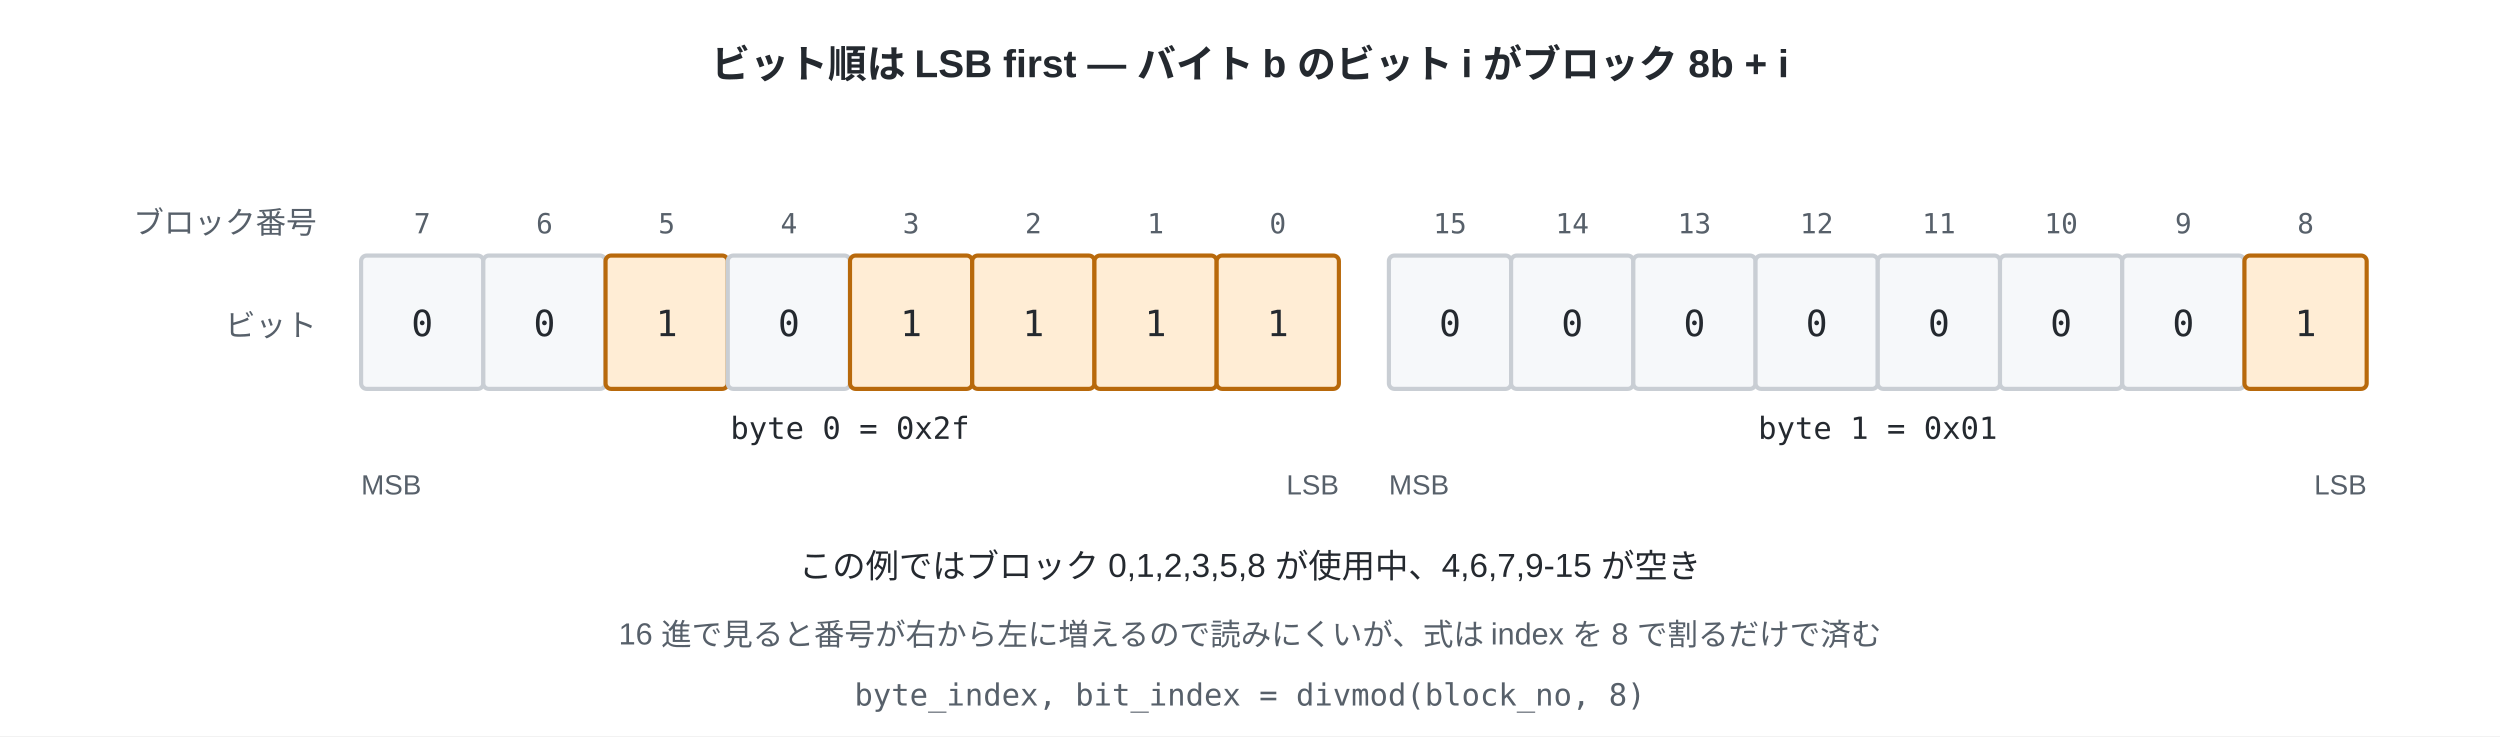
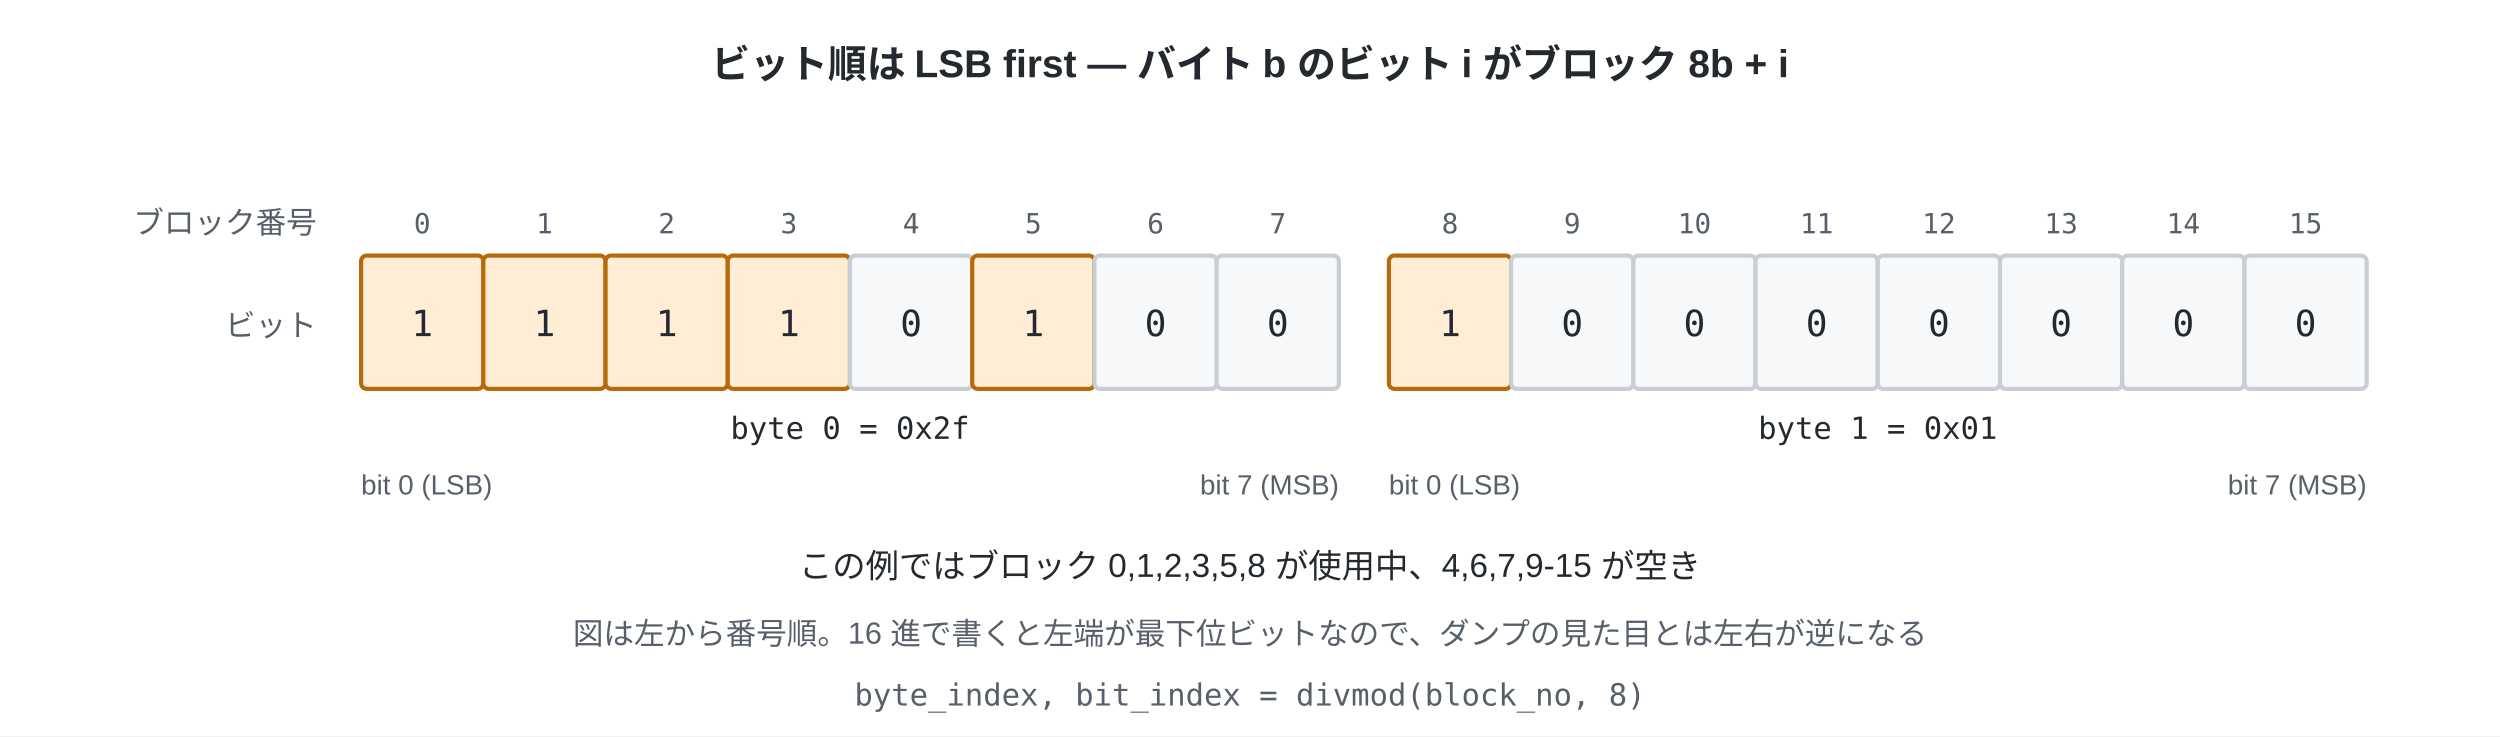
<svg xmlns="http://www.w3.org/2000/svg" width="900" height="265" viewBox="0 0 900 265" role="img" font-family="Helvetica Neue, Arial, Hiragino Sans, Noto Sans JP, sans-serif">
  <rect x="0" y="0" width="900" height="265" fill="#ffffff" />
  <defs>
    <marker id="a" viewBox="0 0 10 10" refX="9" refY="5" markerWidth="7" markerHeight="7" orient="auto-start-reverse">
      <path d="M 0 0 L 10 5 L 0 10 z" fill="#57606a" />
    </marker>
  </defs>
  <text x="450.0" y="28" font-size="14" fill="#24292f" text-anchor="middle" font-family="Helvetica Neue, Arial, Hiragino Sans, Noto Sans JP, sans-serif" font-weight="bold">ビット順は LSB first — バイト b のビット i がブロック 8b + i</text>
-   <rect x="130" y="92" width="44" height="48" rx="2" fill="#f6f8fa" stroke="#c9ced4" stroke-width="1.5" />
-   <text x="152.0" y="121.0" font-size="13" fill="#24292f" text-anchor="middle" font-family="SFMono-Regular, Menlo, Consolas, monospace" font-weight="normal">0</text>
-   <text x="152.0" y="84" font-size="10" fill="#57606a" text-anchor="middle" font-family="SFMono-Regular, Menlo, Consolas, monospace" font-weight="normal">7</text>
-   <rect x="174" y="92" width="44" height="48" rx="2" fill="#f6f8fa" stroke="#c9ced4" stroke-width="1.5" />
-   <text x="196.0" y="121.0" font-size="13" fill="#24292f" text-anchor="middle" font-family="SFMono-Regular, Menlo, Consolas, monospace" font-weight="normal">0</text>
-   <text x="196.0" y="84" font-size="10" fill="#57606a" text-anchor="middle" font-family="SFMono-Regular, Menlo, Consolas, monospace" font-weight="normal">6</text>
+   <rect x="130" y="92" width="44" height="48" rx="2" fill="#ffedd5" stroke="#b8690b" stroke-width="1.5" />
+   <text x="152.0" y="121.0" font-size="13" fill="#24292f" text-anchor="middle" font-family="SFMono-Regular, Menlo, Consolas, monospace" font-weight="normal">1</text>
+   <text x="152.0" y="84" font-size="10" fill="#57606a" text-anchor="middle" font-family="SFMono-Regular, Menlo, Consolas, monospace" font-weight="normal">0</text>
+   <rect x="174" y="92" width="44" height="48" rx="2" fill="#ffedd5" stroke="#b8690b" stroke-width="1.5" />
+   <text x="196.0" y="121.0" font-size="13" fill="#24292f" text-anchor="middle" font-family="SFMono-Regular, Menlo, Consolas, monospace" font-weight="normal">1</text>
+   <text x="196.0" y="84" font-size="10" fill="#57606a" text-anchor="middle" font-family="SFMono-Regular, Menlo, Consolas, monospace" font-weight="normal">1</text>
  <rect x="218" y="92" width="44" height="48" rx="2" fill="#ffedd5" stroke="#b8690b" stroke-width="1.5" />
  <text x="240.0" y="121.0" font-size="13" fill="#24292f" text-anchor="middle" font-family="SFMono-Regular, Menlo, Consolas, monospace" font-weight="normal">1</text>
-   <text x="240.0" y="84" font-size="10" fill="#57606a" text-anchor="middle" font-family="SFMono-Regular, Menlo, Consolas, monospace" font-weight="normal">5</text>
-   <rect x="262" y="92" width="44" height="48" rx="2" fill="#f6f8fa" stroke="#c9ced4" stroke-width="1.5" />
-   <text x="284.0" y="121.0" font-size="13" fill="#24292f" text-anchor="middle" font-family="SFMono-Regular, Menlo, Consolas, monospace" font-weight="normal">0</text>
-   <text x="284.0" y="84" font-size="10" fill="#57606a" text-anchor="middle" font-family="SFMono-Regular, Menlo, Consolas, monospace" font-weight="normal">4</text>
-   <rect x="306" y="92" width="44" height="48" rx="2" fill="#ffedd5" stroke="#b8690b" stroke-width="1.5" />
-   <text x="328.0" y="121.0" font-size="13" fill="#24292f" text-anchor="middle" font-family="SFMono-Regular, Menlo, Consolas, monospace" font-weight="normal">1</text>
-   <text x="328.0" y="84" font-size="10" fill="#57606a" text-anchor="middle" font-family="SFMono-Regular, Menlo, Consolas, monospace" font-weight="normal">3</text>
+   <text x="240.0" y="84" font-size="10" fill="#57606a" text-anchor="middle" font-family="SFMono-Regular, Menlo, Consolas, monospace" font-weight="normal">2</text>
+   <rect x="262" y="92" width="44" height="48" rx="2" fill="#ffedd5" stroke="#b8690b" stroke-width="1.5" />
+   <text x="284.0" y="121.0" font-size="13" fill="#24292f" text-anchor="middle" font-family="SFMono-Regular, Menlo, Consolas, monospace" font-weight="normal">1</text>
+   <text x="284.0" y="84" font-size="10" fill="#57606a" text-anchor="middle" font-family="SFMono-Regular, Menlo, Consolas, monospace" font-weight="normal">3</text>
+   <rect x="306" y="92" width="44" height="48" rx="2" fill="#f6f8fa" stroke="#c9ced4" stroke-width="1.5" />
+   <text x="328.0" y="121.0" font-size="13" fill="#24292f" text-anchor="middle" font-family="SFMono-Regular, Menlo, Consolas, monospace" font-weight="normal">0</text>
+   <text x="328.0" y="84" font-size="10" fill="#57606a" text-anchor="middle" font-family="SFMono-Regular, Menlo, Consolas, monospace" font-weight="normal">4</text>
  <rect x="350" y="92" width="44" height="48" rx="2" fill="#ffedd5" stroke="#b8690b" stroke-width="1.5" />
  <text x="372.0" y="121.0" font-size="13" fill="#24292f" text-anchor="middle" font-family="SFMono-Regular, Menlo, Consolas, monospace" font-weight="normal">1</text>
-   <text x="372.0" y="84" font-size="10" fill="#57606a" text-anchor="middle" font-family="SFMono-Regular, Menlo, Consolas, monospace" font-weight="normal">2</text>
-   <rect x="394" y="92" width="44" height="48" rx="2" fill="#ffedd5" stroke="#b8690b" stroke-width="1.5" />
-   <text x="416.0" y="121.0" font-size="13" fill="#24292f" text-anchor="middle" font-family="SFMono-Regular, Menlo, Consolas, monospace" font-weight="normal">1</text>
-   <text x="416.0" y="84" font-size="10" fill="#57606a" text-anchor="middle" font-family="SFMono-Regular, Menlo, Consolas, monospace" font-weight="normal">1</text>
-   <rect x="438" y="92" width="44" height="48" rx="2" fill="#ffedd5" stroke="#b8690b" stroke-width="1.5" />
-   <text x="460.0" y="121.0" font-size="13" fill="#24292f" text-anchor="middle" font-family="SFMono-Regular, Menlo, Consolas, monospace" font-weight="normal">1</text>
-   <text x="460.0" y="84" font-size="10" fill="#57606a" text-anchor="middle" font-family="SFMono-Regular, Menlo, Consolas, monospace" font-weight="normal">0</text>
+   <text x="372.0" y="84" font-size="10" fill="#57606a" text-anchor="middle" font-family="SFMono-Regular, Menlo, Consolas, monospace" font-weight="normal">5</text>
+   <rect x="394" y="92" width="44" height="48" rx="2" fill="#f6f8fa" stroke="#c9ced4" stroke-width="1.5" />
+   <text x="416.0" y="121.0" font-size="13" fill="#24292f" text-anchor="middle" font-family="SFMono-Regular, Menlo, Consolas, monospace" font-weight="normal">0</text>
+   <text x="416.0" y="84" font-size="10" fill="#57606a" text-anchor="middle" font-family="SFMono-Regular, Menlo, Consolas, monospace" font-weight="normal">6</text>
+   <rect x="438" y="92" width="44" height="48" rx="2" fill="#f6f8fa" stroke="#c9ced4" stroke-width="1.5" />
+   <text x="460.0" y="121.0" font-size="13" fill="#24292f" text-anchor="middle" font-family="SFMono-Regular, Menlo, Consolas, monospace" font-weight="normal">0</text>
+   <text x="460.0" y="84" font-size="10" fill="#57606a" text-anchor="middle" font-family="SFMono-Regular, Menlo, Consolas, monospace" font-weight="normal">7</text>
  <text x="306" y="158" font-size="11" fill="#24292f" text-anchor="middle" font-family="SFMono-Regular, Menlo, Consolas, monospace" font-weight="normal">byte 0 = 0x2f</text>
-   <rect x="500" y="92" width="44" height="48" rx="2" fill="#f6f8fa" stroke="#c9ced4" stroke-width="1.5" />
-   <text x="522.0" y="121.0" font-size="13" fill="#24292f" text-anchor="middle" font-family="SFMono-Regular, Menlo, Consolas, monospace" font-weight="normal">0</text>
-   <text x="522.0" y="84" font-size="10" fill="#57606a" text-anchor="middle" font-family="SFMono-Regular, Menlo, Consolas, monospace" font-weight="normal">15</text>
+   <rect x="500" y="92" width="44" height="48" rx="2" fill="#ffedd5" stroke="#b8690b" stroke-width="1.5" />
+   <text x="522.0" y="121.0" font-size="13" fill="#24292f" text-anchor="middle" font-family="SFMono-Regular, Menlo, Consolas, monospace" font-weight="normal">1</text>
+   <text x="522.0" y="84" font-size="10" fill="#57606a" text-anchor="middle" font-family="SFMono-Regular, Menlo, Consolas, monospace" font-weight="normal">8</text>
  <rect x="544" y="92" width="44" height="48" rx="2" fill="#f6f8fa" stroke="#c9ced4" stroke-width="1.5" />
  <text x="566.0" y="121.0" font-size="13" fill="#24292f" text-anchor="middle" font-family="SFMono-Regular, Menlo, Consolas, monospace" font-weight="normal">0</text>
-   <text x="566.0" y="84" font-size="10" fill="#57606a" text-anchor="middle" font-family="SFMono-Regular, Menlo, Consolas, monospace" font-weight="normal">14</text>
+   <text x="566.0" y="84" font-size="10" fill="#57606a" text-anchor="middle" font-family="SFMono-Regular, Menlo, Consolas, monospace" font-weight="normal">9</text>
  <rect x="588" y="92" width="44" height="48" rx="2" fill="#f6f8fa" stroke="#c9ced4" stroke-width="1.5" />
  <text x="610.0" y="121.0" font-size="13" fill="#24292f" text-anchor="middle" font-family="SFMono-Regular, Menlo, Consolas, monospace" font-weight="normal">0</text>
-   <text x="610.0" y="84" font-size="10" fill="#57606a" text-anchor="middle" font-family="SFMono-Regular, Menlo, Consolas, monospace" font-weight="normal">13</text>
+   <text x="610.0" y="84" font-size="10" fill="#57606a" text-anchor="middle" font-family="SFMono-Regular, Menlo, Consolas, monospace" font-weight="normal">10</text>
  <rect x="632" y="92" width="44" height="48" rx="2" fill="#f6f8fa" stroke="#c9ced4" stroke-width="1.5" />
  <text x="654.0" y="121.0" font-size="13" fill="#24292f" text-anchor="middle" font-family="SFMono-Regular, Menlo, Consolas, monospace" font-weight="normal">0</text>
-   <text x="654.0" y="84" font-size="10" fill="#57606a" text-anchor="middle" font-family="SFMono-Regular, Menlo, Consolas, monospace" font-weight="normal">12</text>
+   <text x="654.0" y="84" font-size="10" fill="#57606a" text-anchor="middle" font-family="SFMono-Regular, Menlo, Consolas, monospace" font-weight="normal">11</text>
  <rect x="676" y="92" width="44" height="48" rx="2" fill="#f6f8fa" stroke="#c9ced4" stroke-width="1.5" />
  <text x="698.0" y="121.0" font-size="13" fill="#24292f" text-anchor="middle" font-family="SFMono-Regular, Menlo, Consolas, monospace" font-weight="normal">0</text>
-   <text x="698.0" y="84" font-size="10" fill="#57606a" text-anchor="middle" font-family="SFMono-Regular, Menlo, Consolas, monospace" font-weight="normal">11</text>
+   <text x="698.0" y="84" font-size="10" fill="#57606a" text-anchor="middle" font-family="SFMono-Regular, Menlo, Consolas, monospace" font-weight="normal">12</text>
  <rect x="720" y="92" width="44" height="48" rx="2" fill="#f6f8fa" stroke="#c9ced4" stroke-width="1.5" />
  <text x="742.0" y="121.0" font-size="13" fill="#24292f" text-anchor="middle" font-family="SFMono-Regular, Menlo, Consolas, monospace" font-weight="normal">0</text>
-   <text x="742.0" y="84" font-size="10" fill="#57606a" text-anchor="middle" font-family="SFMono-Regular, Menlo, Consolas, monospace" font-weight="normal">10</text>
+   <text x="742.0" y="84" font-size="10" fill="#57606a" text-anchor="middle" font-family="SFMono-Regular, Menlo, Consolas, monospace" font-weight="normal">13</text>
  <rect x="764" y="92" width="44" height="48" rx="2" fill="#f6f8fa" stroke="#c9ced4" stroke-width="1.5" />
  <text x="786.0" y="121.0" font-size="13" fill="#24292f" text-anchor="middle" font-family="SFMono-Regular, Menlo, Consolas, monospace" font-weight="normal">0</text>
-   <text x="786.0" y="84" font-size="10" fill="#57606a" text-anchor="middle" font-family="SFMono-Regular, Menlo, Consolas, monospace" font-weight="normal">9</text>
-   <rect x="808" y="92" width="44" height="48" rx="2" fill="#ffedd5" stroke="#b8690b" stroke-width="1.5" />
-   <text x="830.0" y="121.0" font-size="13" fill="#24292f" text-anchor="middle" font-family="SFMono-Regular, Menlo, Consolas, monospace" font-weight="normal">1</text>
-   <text x="830.0" y="84" font-size="10" fill="#57606a" text-anchor="middle" font-family="SFMono-Regular, Menlo, Consolas, monospace" font-weight="normal">8</text>
+   <text x="786.0" y="84" font-size="10" fill="#57606a" text-anchor="middle" font-family="SFMono-Regular, Menlo, Consolas, monospace" font-weight="normal">14</text>
+   <rect x="808" y="92" width="44" height="48" rx="2" fill="#f6f8fa" stroke="#c9ced4" stroke-width="1.5" />
+   <text x="830.0" y="121.0" font-size="13" fill="#24292f" text-anchor="middle" font-family="SFMono-Regular, Menlo, Consolas, monospace" font-weight="normal">0</text>
+   <text x="830.0" y="84" font-size="10" fill="#57606a" text-anchor="middle" font-family="SFMono-Regular, Menlo, Consolas, monospace" font-weight="normal">15</text>
  <text x="676" y="158" font-size="11" fill="#24292f" text-anchor="middle" font-family="SFMono-Regular, Menlo, Consolas, monospace" font-weight="normal">byte 1 = 0x01</text>
-   <text x="130" y="178" font-size="10" fill="#57606a" text-anchor="start" font-family="Helvetica Neue, Arial, Hiragino Sans, Noto Sans JP, sans-serif" font-weight="normal">MSB</text>
-   <text x="482" y="178" font-size="10" fill="#57606a" text-anchor="end" font-family="Helvetica Neue, Arial, Hiragino Sans, Noto Sans JP, sans-serif" font-weight="normal">LSB</text>
-   <text x="500" y="178" font-size="10" fill="#57606a" text-anchor="start" font-family="Helvetica Neue, Arial, Hiragino Sans, Noto Sans JP, sans-serif" font-weight="normal">MSB</text>
-   <text x="852" y="178" font-size="10" fill="#57606a" text-anchor="end" font-family="Helvetica Neue, Arial, Hiragino Sans, Noto Sans JP, sans-serif" font-weight="normal">LSB</text>
+   <text x="130" y="178" font-size="10" fill="#57606a" text-anchor="start" font-family="Helvetica Neue, Arial, Hiragino Sans, Noto Sans JP, sans-serif" font-weight="normal">bit 0 (LSB)</text>
+   <text x="482" y="178" font-size="10" fill="#57606a" text-anchor="end" font-family="Helvetica Neue, Arial, Hiragino Sans, Noto Sans JP, sans-serif" font-weight="normal">bit 7 (MSB)</text>
+   <text x="500" y="178" font-size="10" fill="#57606a" text-anchor="start" font-family="Helvetica Neue, Arial, Hiragino Sans, Noto Sans JP, sans-serif" font-weight="normal">bit 0 (LSB)</text>
+   <text x="852" y="178" font-size="10" fill="#57606a" text-anchor="end" font-family="Helvetica Neue, Arial, Hiragino Sans, Noto Sans JP, sans-serif" font-weight="normal">bit 7 (MSB)</text>
  <text x="114" y="84" font-size="11" fill="#57606a" text-anchor="end" font-family="Helvetica Neue, Arial, Hiragino Sans, Noto Sans JP, sans-serif" font-weight="normal">ブロック番号</text>
  <text x="114" y="121.0" font-size="11" fill="#57606a" text-anchor="end" font-family="Helvetica Neue, Arial, Hiragino Sans, Noto Sans JP, sans-serif" font-weight="normal">ビット</text>
  <text x="450.0" y="208" font-size="12" fill="#24292f" text-anchor="middle" font-family="Helvetica Neue, Arial, Hiragino Sans, Noto Sans JP, sans-serif" font-weight="normal">この例ではブロック 0,1,2,3,5,8 が使用中、4,6,7,9-15 が空き</text>
-   <text x="450.0" y="232" font-size="11" fill="#57606a" text-anchor="middle" font-family="Helvetica Neue, Arial, Hiragino Sans, Noto Sans JP, sans-serif" font-weight="normal">16 進で見ると番号が右から左に増えるので読みにくいが、式は index を 8 で割るだけで済む</text>
+   <text x="450.0" y="232" font-size="11" fill="#57606a" text-anchor="middle" font-family="Helvetica Neue, Arial, Hiragino Sans, Noto Sans JP, sans-serif" font-weight="normal">図は左から番号順。16 進で書くと左端が最下位ビットなので、ダンプの見た目とは左右が逆になる</text>
  <text x="450.0" y="254" font-size="11" fill="#57606a" text-anchor="middle" font-family="SFMono-Regular, Menlo, Consolas, monospace" font-weight="normal">byte_index, bit_index = divmod(block_no, 8)</text>
</svg>
